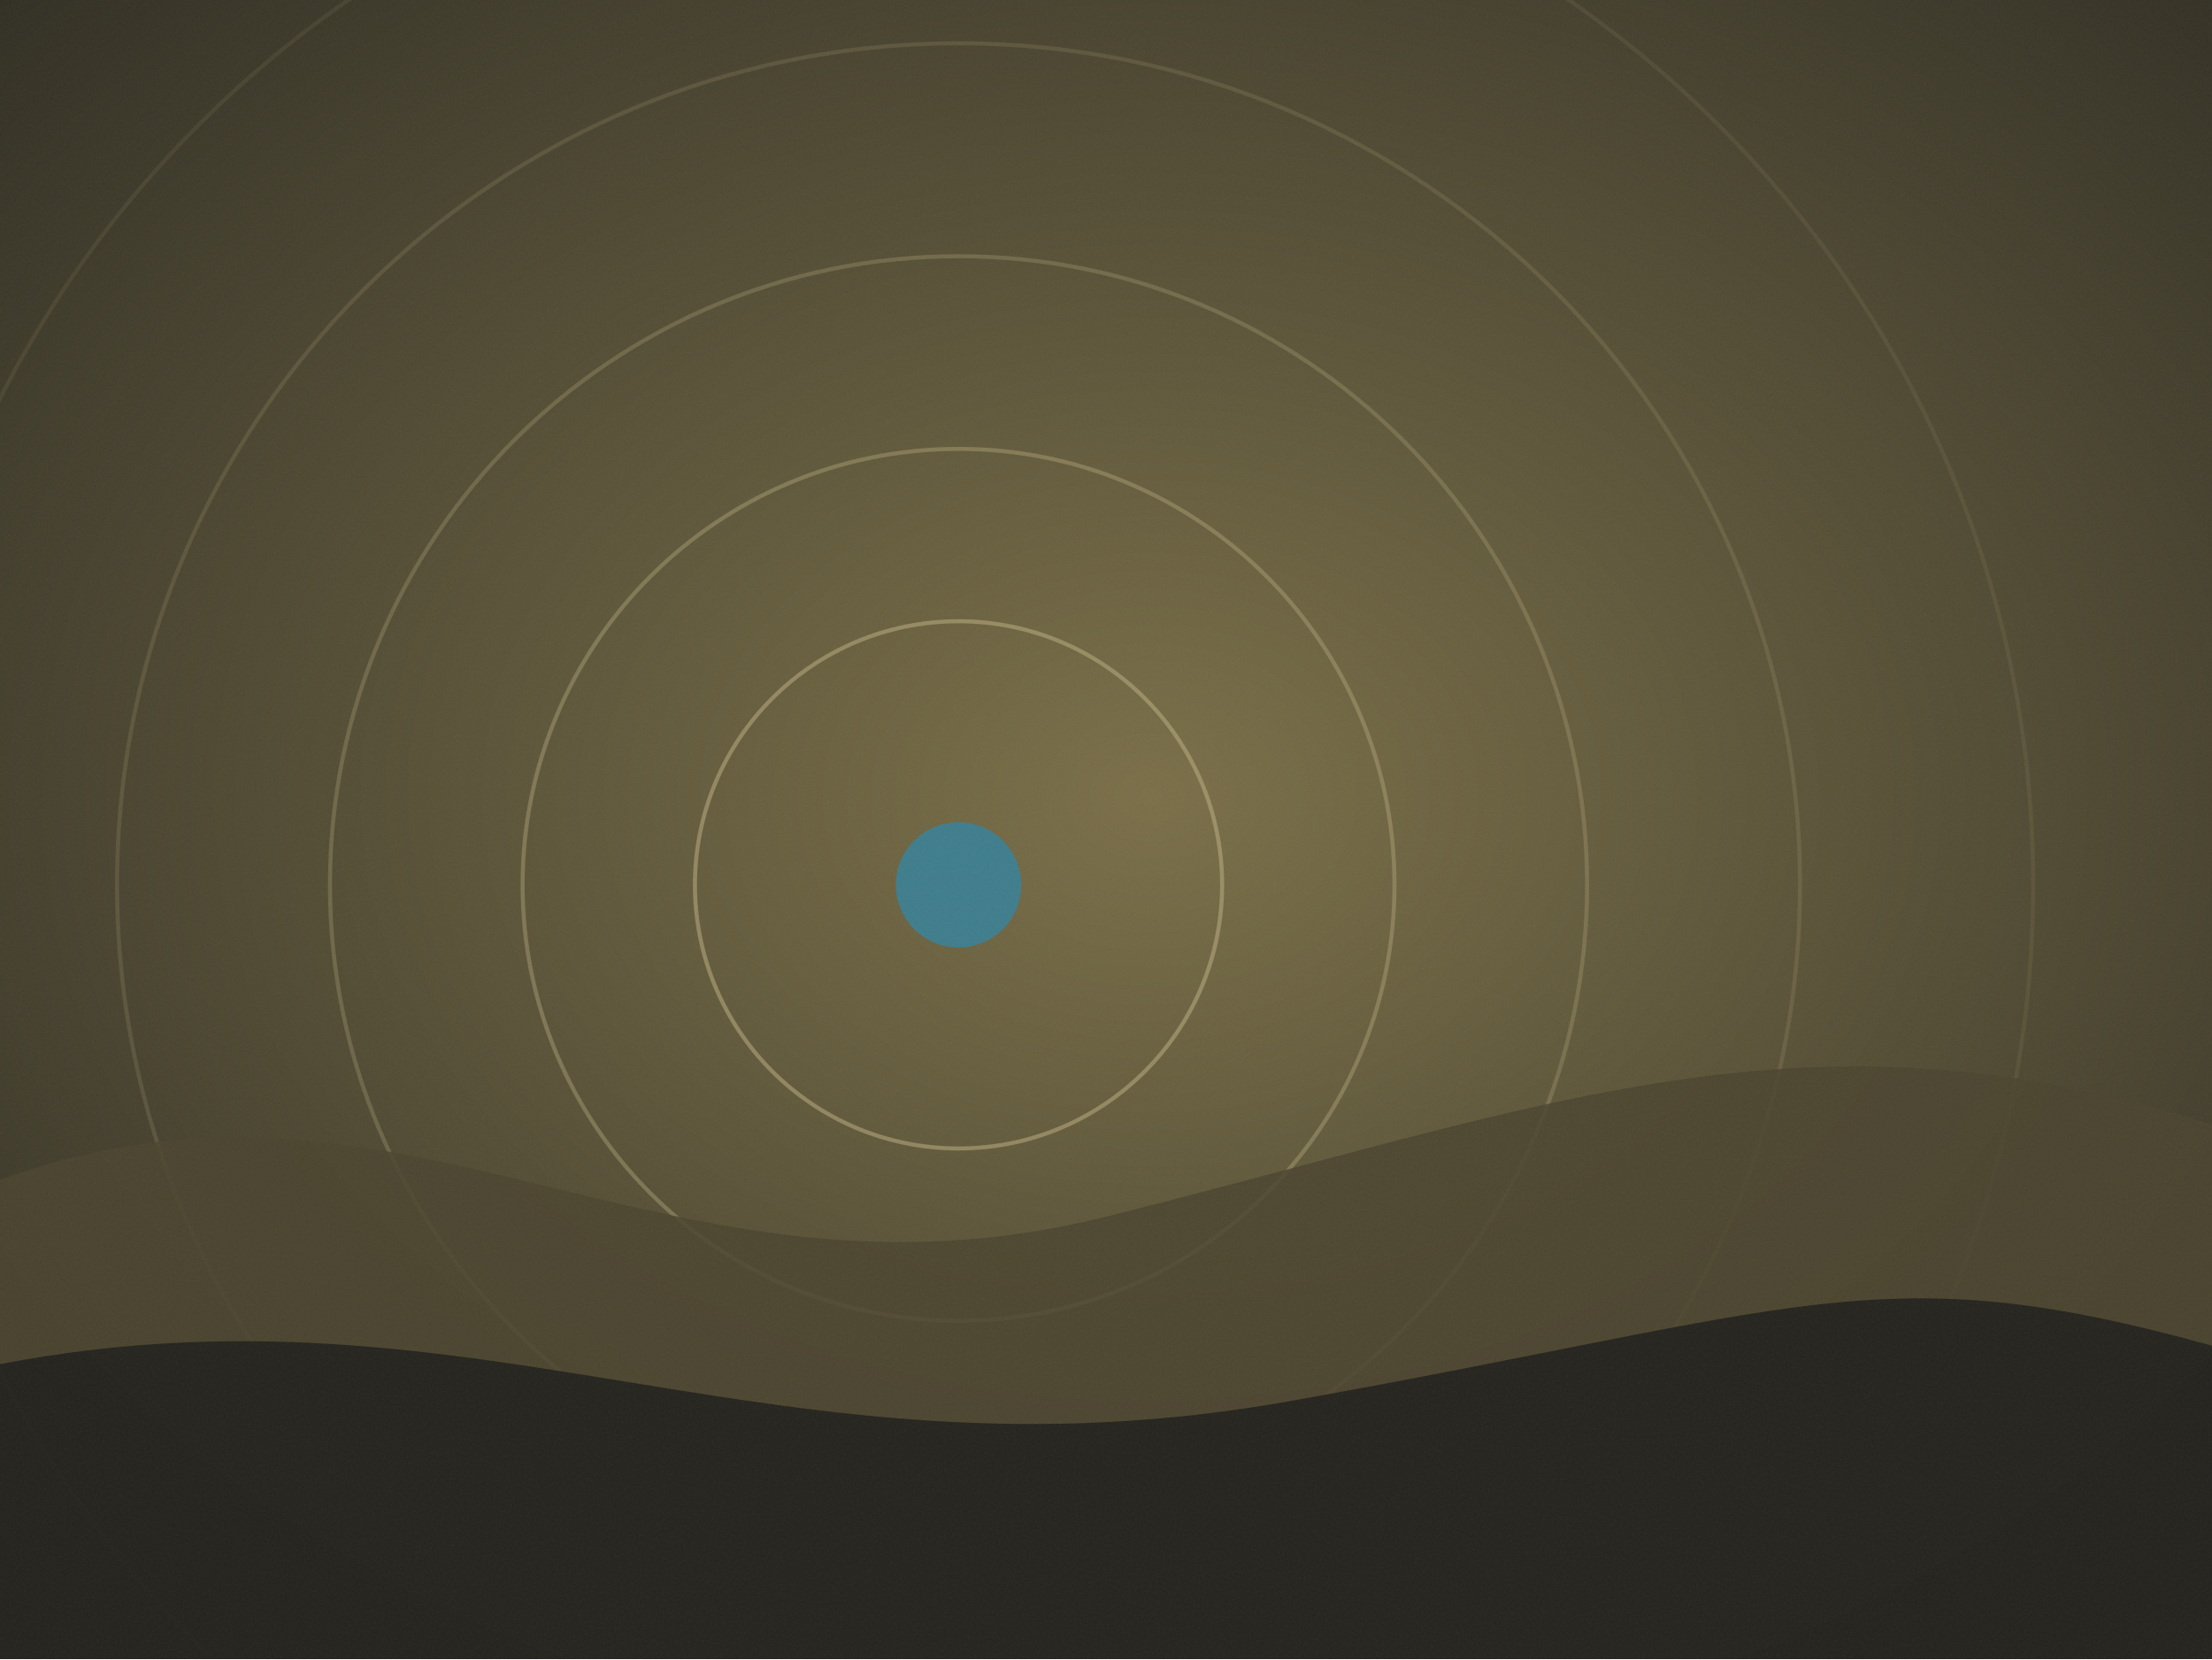
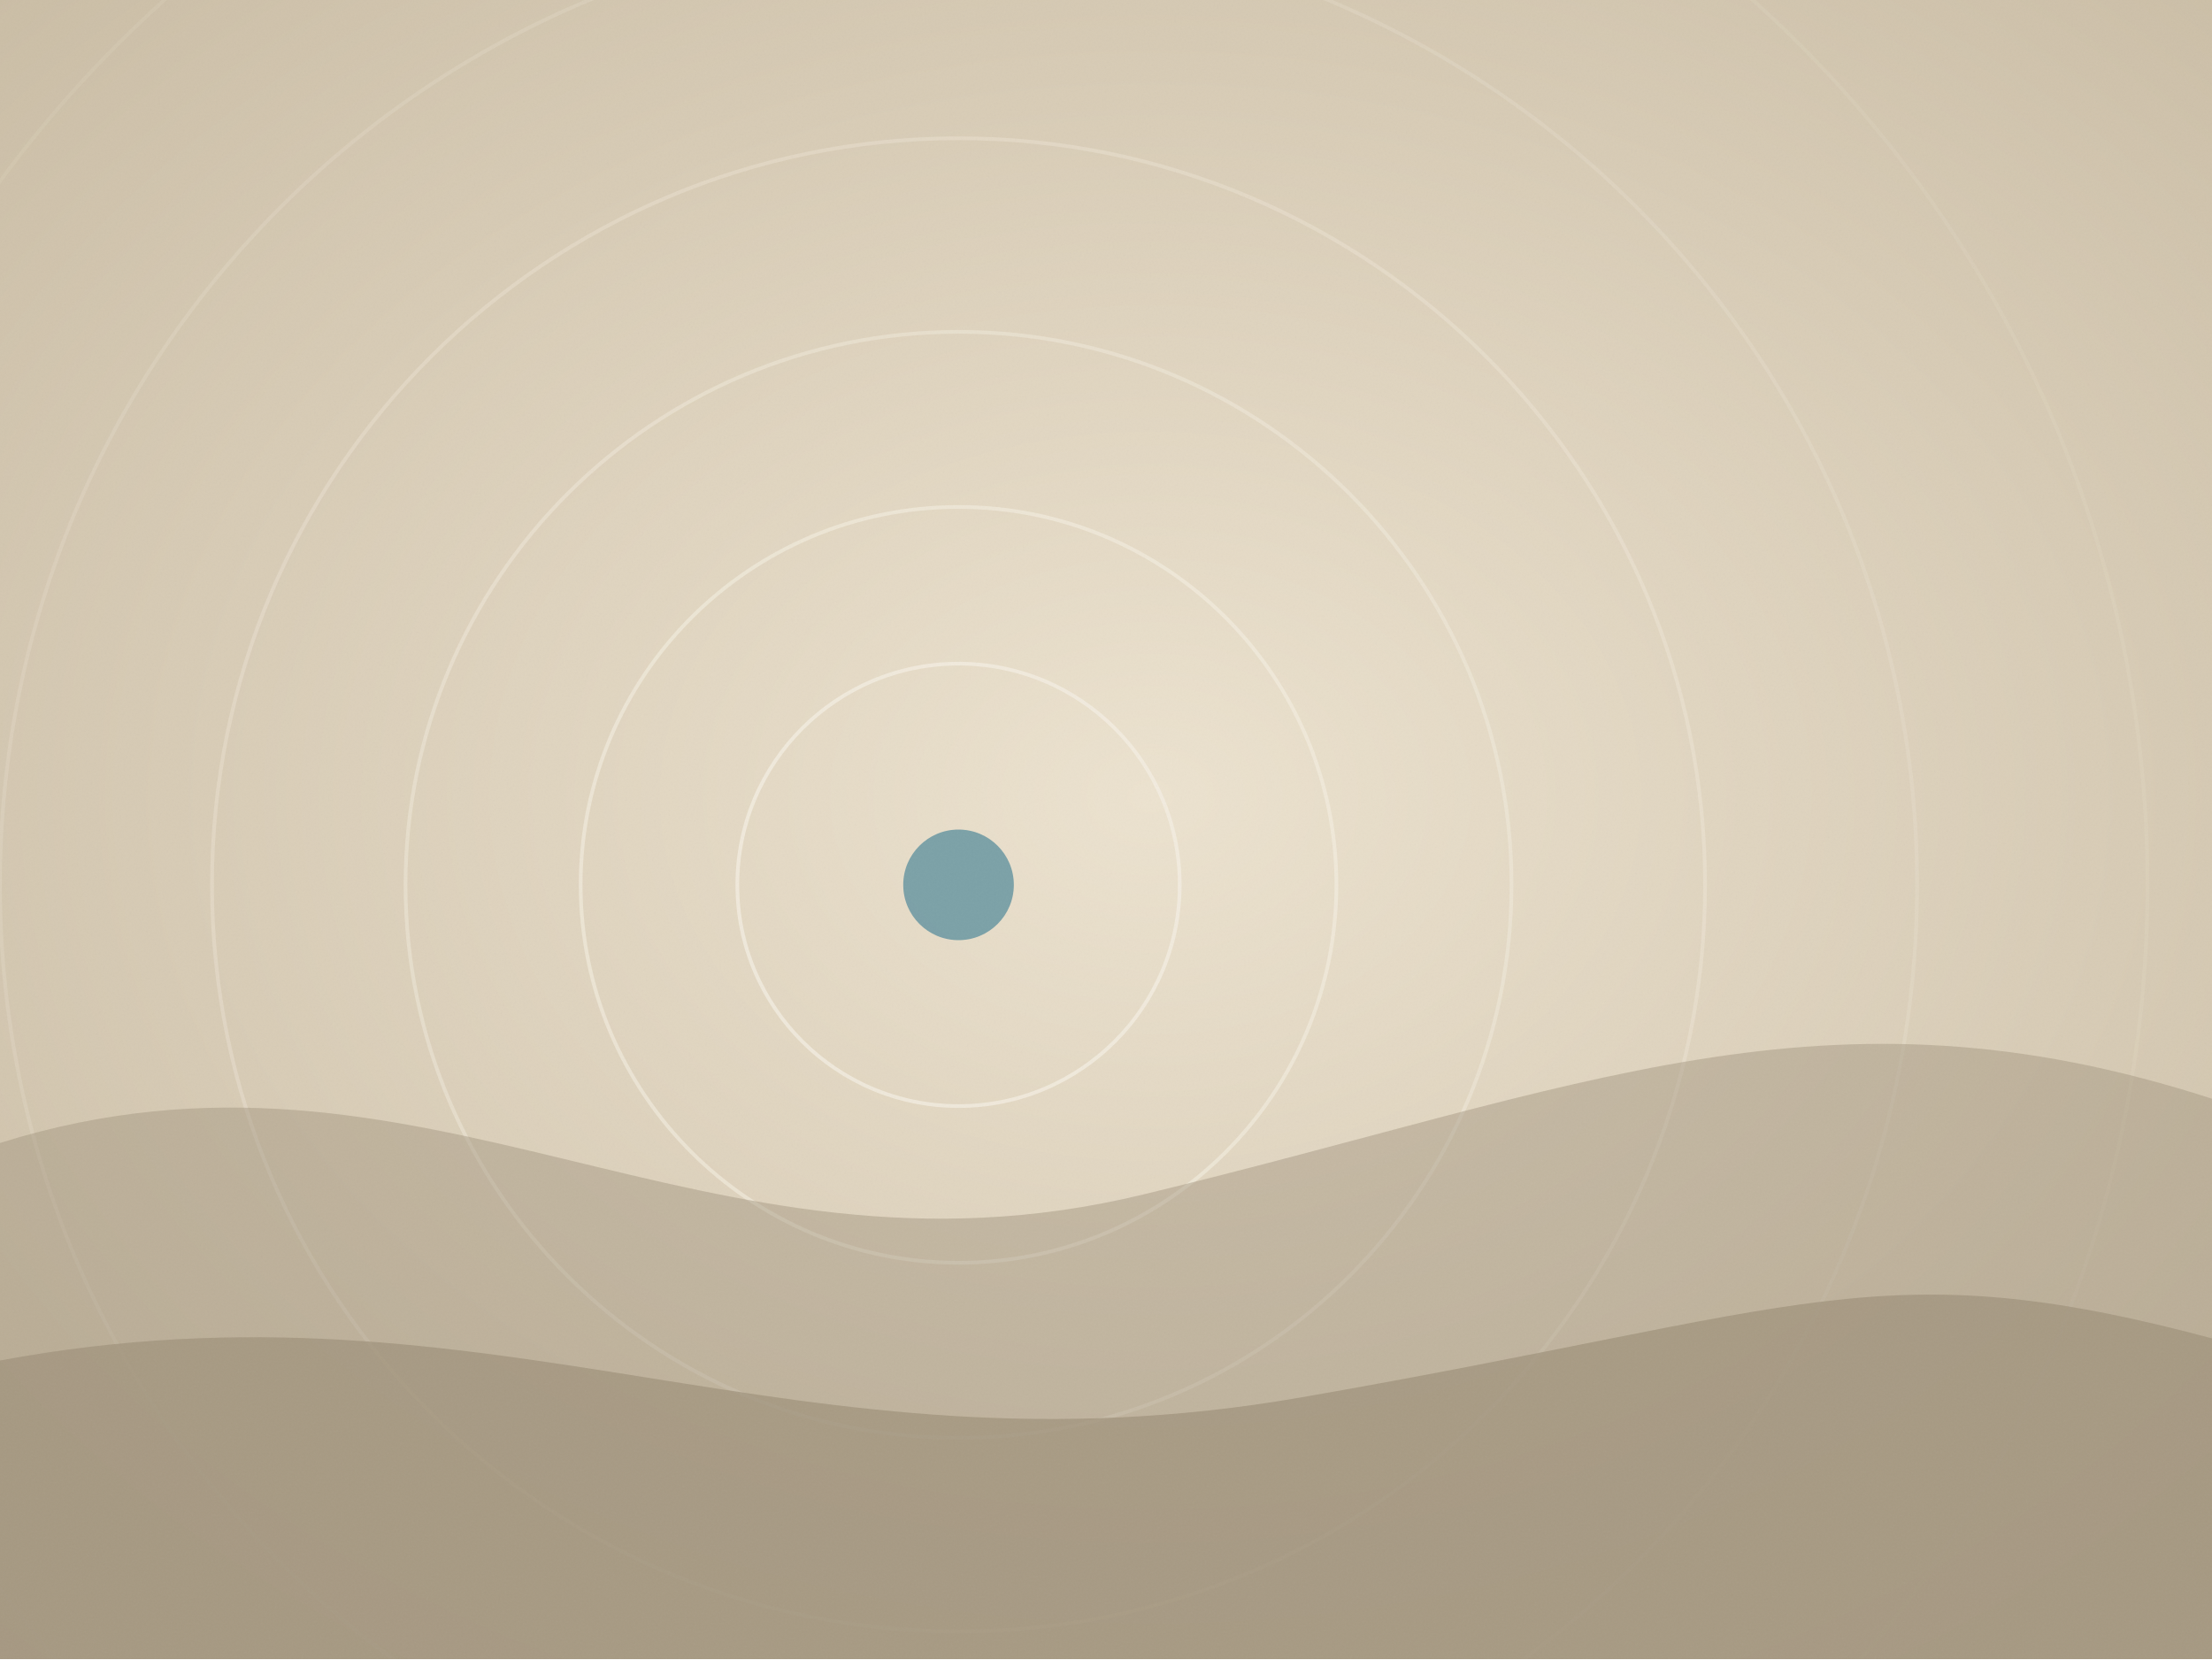
<svg xmlns="http://www.w3.org/2000/svg" viewBox="0 0 1200 900" preserveAspectRatio="xMidYMid slice" role="img" aria-hidden="true">
  <defs>
-     <radialGradient id="g-library" cx="52%" cy="48%" r="85%">
-       <stop offset="0" stop-color="#7a6f48" />
-       <stop offset="1" stop-color="#22211c" />
+     <radialGradient id="g-library" cx="52%" cy="48%" r="88%">
+       <stop offset="0" stop-color="#ece2cf" />
+       <stop offset="1" stop-color="#c2b49b" />
    </radialGradient>
    <filter id="f-library">
-       <feTurbulence type="fractalNoise" baseFrequency="0.85" numOctaves="3" />
+       <feTurbulence type="fractalNoise" baseFrequency="0.9" numOctaves="3" />
      <feColorMatrix type="saturate" values="0" />
    </filter>
  </defs>
  <rect width="1200" height="900" fill="url(#g-library)" />
-   <g fill="none" stroke-linecap="round" transform="translate(520 480) scale(1.1)">
-     <circle r="130" stroke="#b8ab7d" stroke-opacity=".55" stroke-width="2" />
-     <circle r="215" stroke="#b8ab7d" stroke-opacity=".40" stroke-width="2" />
-     <circle r="310" stroke="#b8ab7d" stroke-opacity=".28" stroke-width="2" />
-     <circle r="415" stroke="#b8ab7d" stroke-opacity=".18" stroke-width="2" />
-     <circle r="530" stroke="#b8ab7d" stroke-opacity=".11" stroke-width="2" />
+   <g fill="none" stroke="#f6f0e4" stroke-width="2" transform="translate(520 480)">
+     <circle r="120" stroke-opacity=".70" />
+     <circle r="205" stroke-opacity=".55" />
+     <circle r="300" stroke-opacity=".40" />
+     <circle r="405" stroke-opacity=".28" />
+     <circle r="520" stroke-opacity=".18" />
+     <circle r="645" stroke-opacity=".10" />
  </g>
-   <path d="M0 640 C 220 560 360 720 600 660 S 980 540 1200 610 L1200 900 L0 900 Z" fill="#4c4530" fill-opacity=".85" />
-   <path d="M0 740 C 260 690 420 810 700 760 S 1020 680 1200 730 L1200 900 L0 900 Z" fill="#22211c" fill-opacity=".9" />
-   <circle cx="520" cy="480" r="34" fill="#3f7d8c" />
-   <rect width="1200" height="900" filter="url(#f-library)" opacity=".05" />
+   <path d="M0 620 C 230 548 380 706 620 648 S 990 528 1200 596 L1200 900 L0 900 Z" fill="#a0937c" fill-opacity=".45" />
+   <path d="M0 738 C 270 688 430 806 706 758 S 1020 678 1200 726 L1200 900 L0 900 Z" fill="#a0937c" fill-opacity=".75" />
+   <circle cx="520" cy="480" r="30" fill="#6f9aa3" fill-opacity=".9" />
+   <rect width="1200" height="900" filter="url(#f-library)" opacity=".045" />
</svg>
